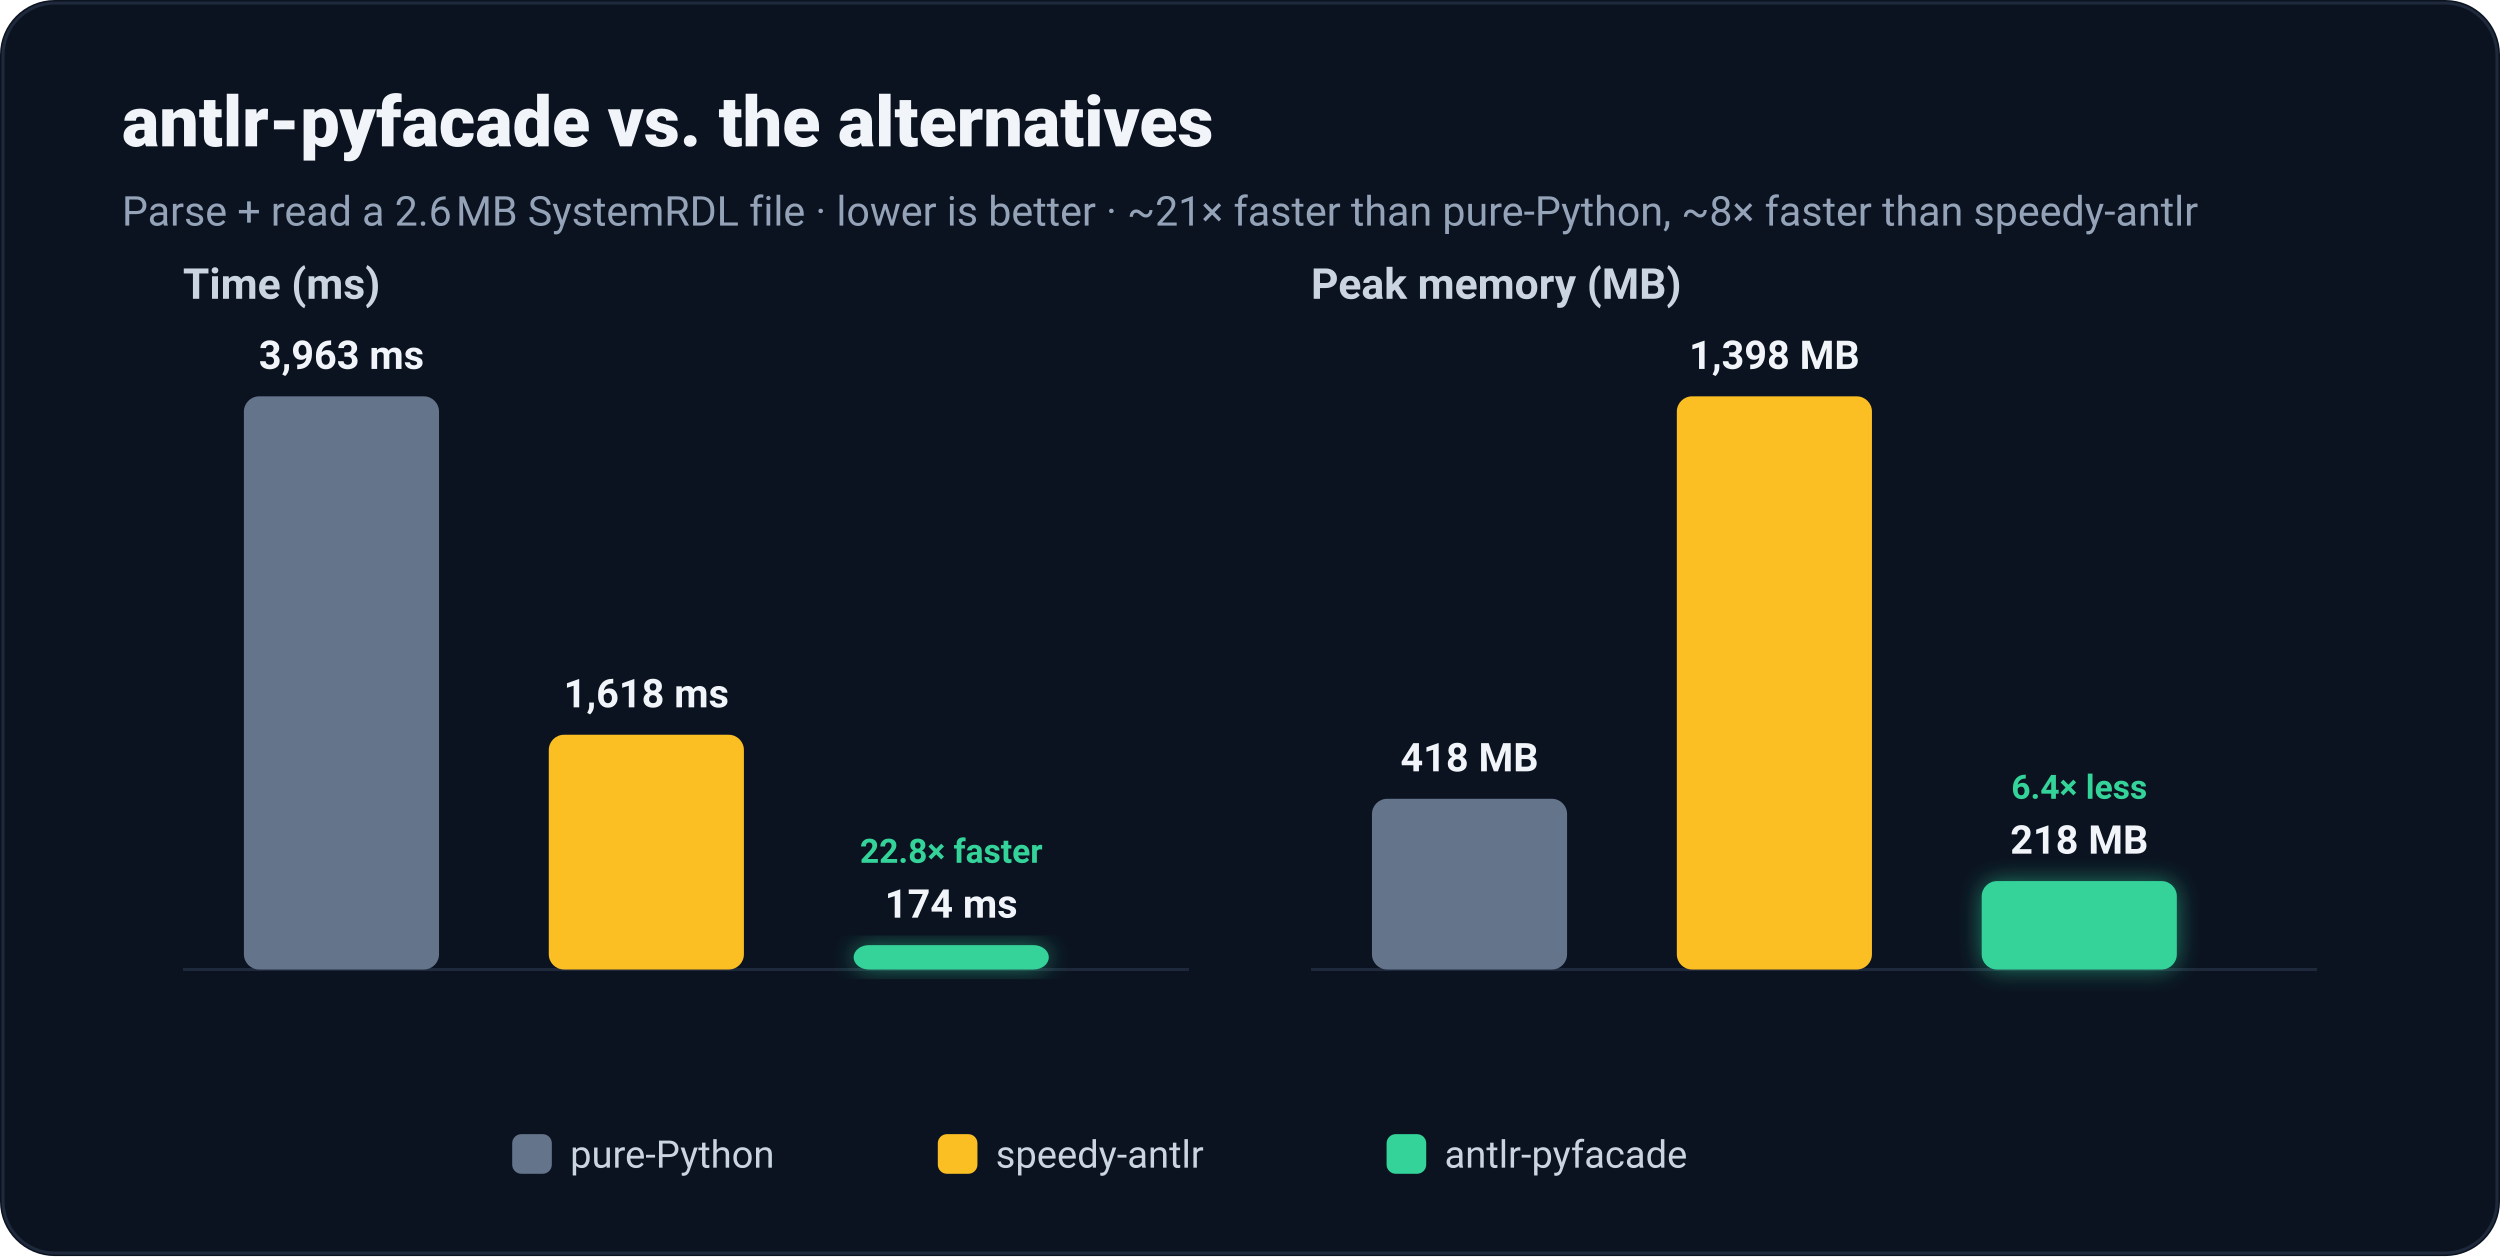
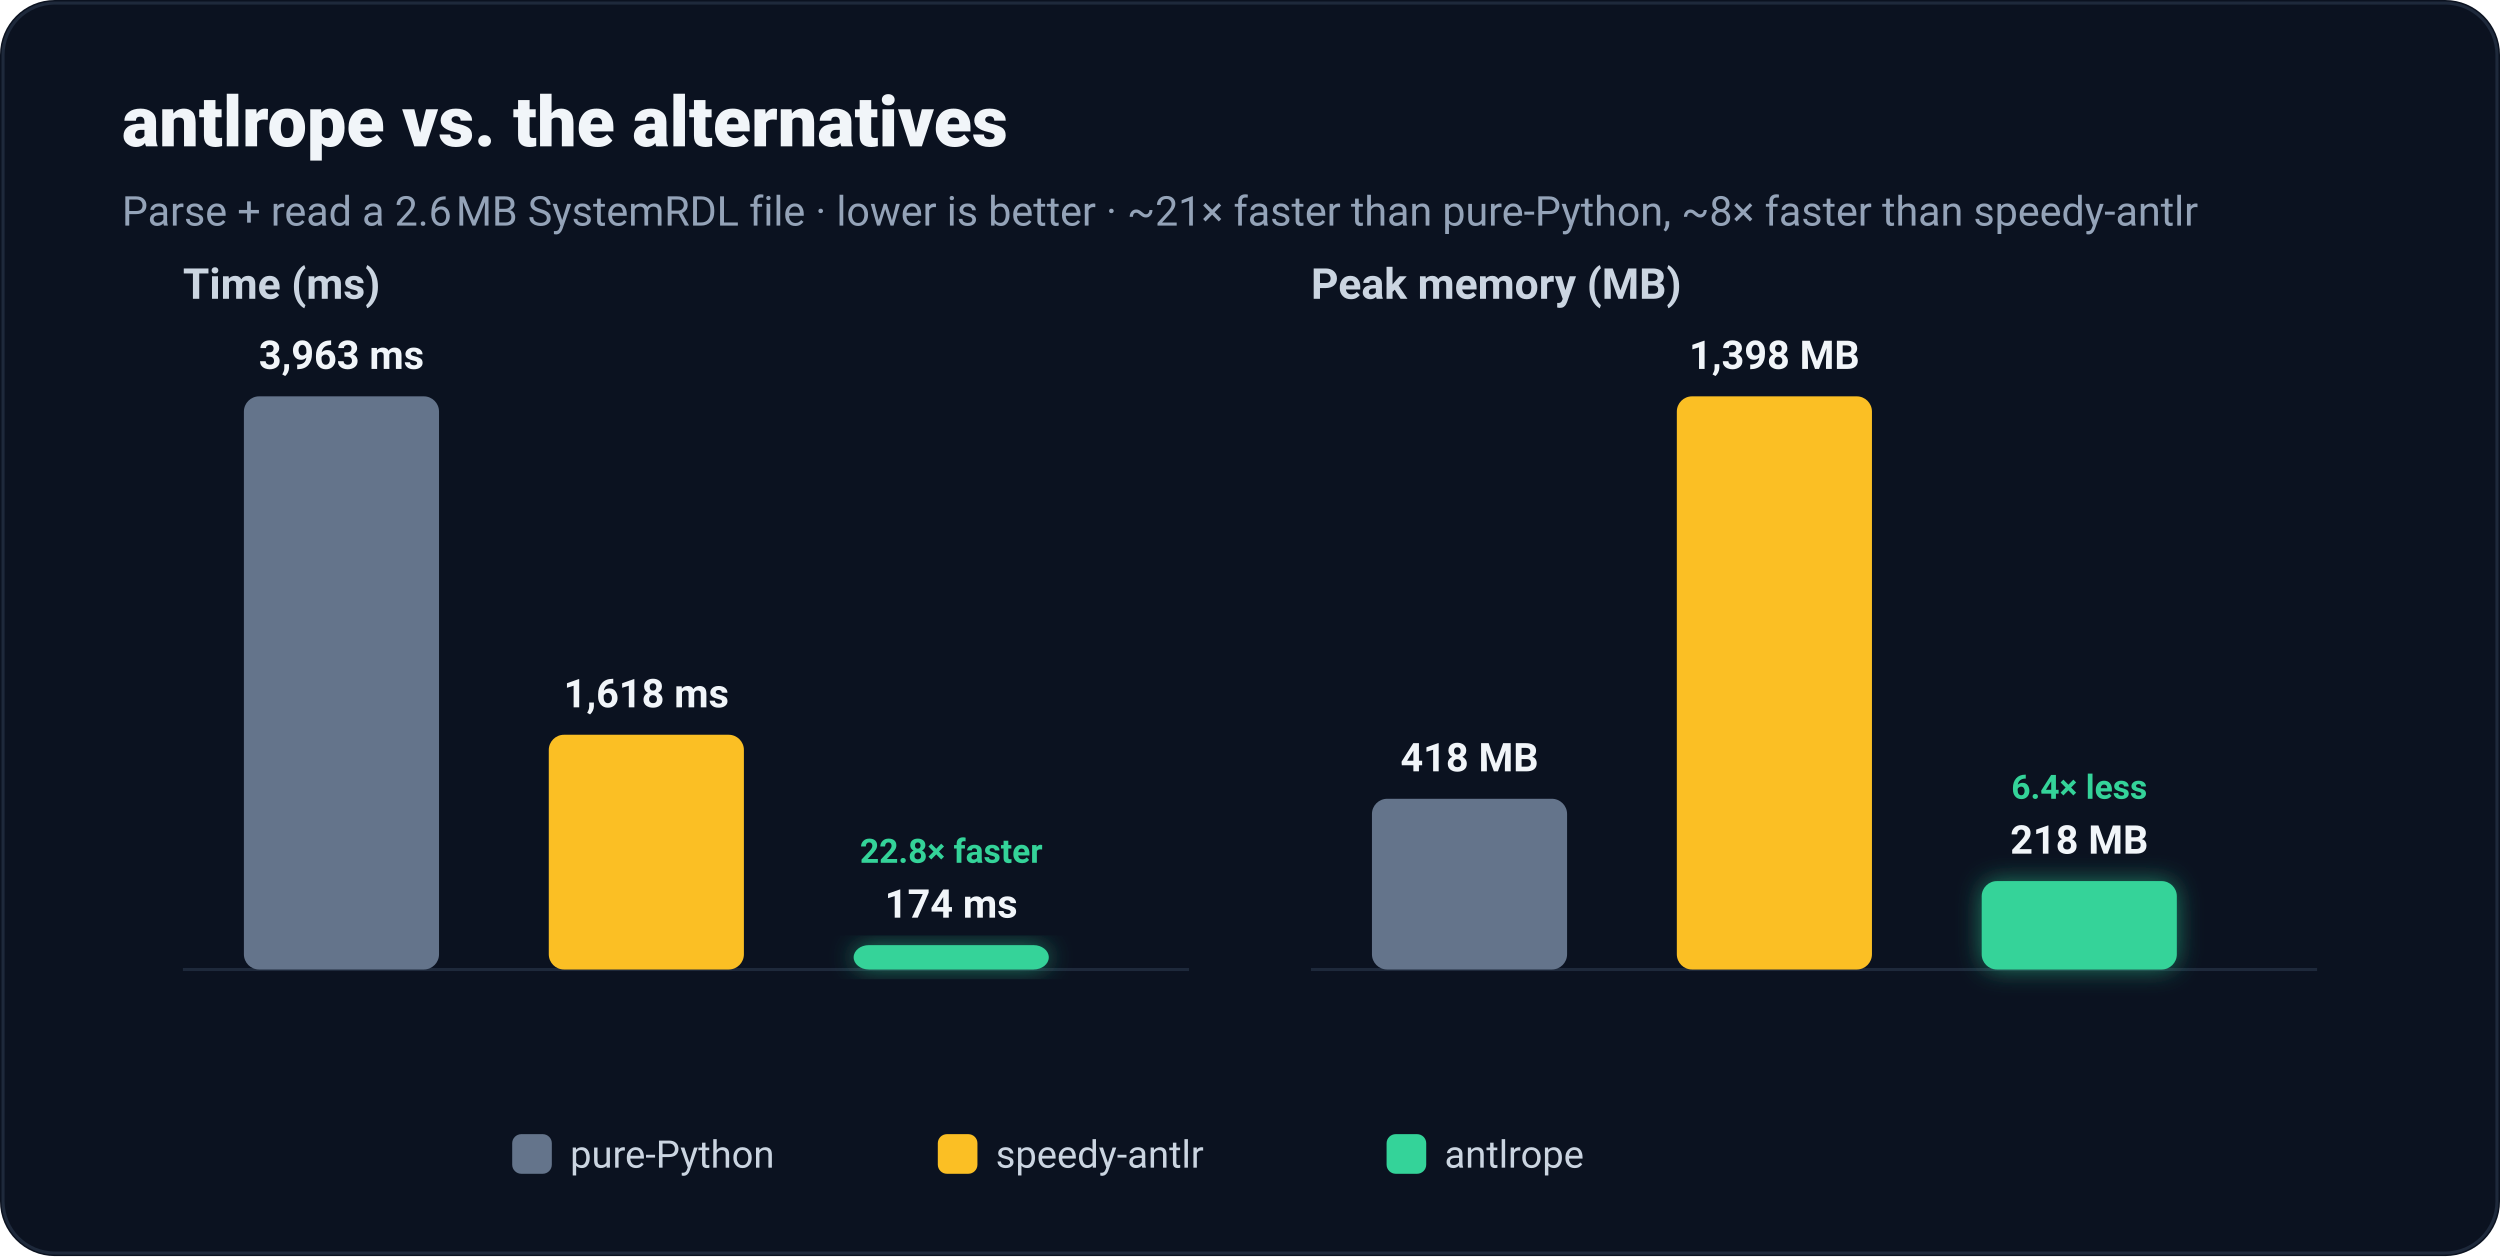
<svg xmlns="http://www.w3.org/2000/svg" viewBox="0 0 820 412" font-family="system-ui, -apple-system, Segoe UI, Roboto, sans-serif">
  <defs>
    <filter id="glow" x="-40%" y="-40%" width="180%" height="180%">
      <feDropShadow dx="0" dy="0" stdDeviation="4" flood-color="#34d399" flood-opacity="0.55" />
    </filter>
  </defs>
  <rect x="0" y="0" width="820" height="412" rx="18" fill="#0b1220" />
  <rect x="1" y="1" width="818" height="410" rx="17" fill="none" stroke="#1e293b" />
-   <text x="40" y="48" fill="#f1f5f9" font-size="23" font-weight="800">antlr-pyfacade vs. the alternatives</text>
+   <text x="40" y="48" fill="#f1f5f9" font-size="23" font-weight="800">antlrope vs. the alternatives</text>
  <text x="40" y="74" fill="#94a3b8" font-size="13.5">Parse + read a 2.6 MB SystemRDL file · lower is better · ~21× faster than pure-Python, ~8× faster than speedy-antlr</text>
  <text x="60" y="98" fill="#cbd5e1" font-size="14" font-weight="600">Time (ms)</text>
  <line x1="60" y1="318" x2="390" y2="318" stroke="#1e293b" stroke-width="1" />
  <rect x="80" y="130" width="64" height="188" rx="5" fill="#64748b" />
  <text x="112" y="121" text-anchor="middle" fill="#f1f5f9" font-size="13" font-weight="700">3,963 ms</text>
  <rect x="180" y="241" width="64" height="77" rx="5" fill="#fbbf24" />
  <text x="212" y="232" text-anchor="middle" fill="#f1f5f9" font-size="13" font-weight="700">1,618 ms</text>
  <rect x="280" y="310" width="64" height="8" rx="5" fill="#34d399" filter="url(#glow)" />
  <text x="312" y="301" text-anchor="middle" fill="#f1f5f9" font-size="13" font-weight="700">174 ms</text>
  <text x="312" y="283" text-anchor="middle" fill="#34d399" font-size="11" font-weight="700">22.8× faster</text>
  <text x="430" y="98" fill="#cbd5e1" font-size="14" font-weight="600">Peak memory (MB)</text>
  <line x1="430" y1="318" x2="760" y2="318" stroke="#1e293b" stroke-width="1" />
  <rect x="450" y="262" width="64" height="56" rx="5" fill="#64748b" />
  <text x="482" y="253" text-anchor="middle" fill="#f1f5f9" font-size="13" font-weight="700">418 MB</text>
  <rect x="550" y="130" width="64" height="188" rx="5" fill="#fbbf24" />
  <text x="582" y="121" text-anchor="middle" fill="#f1f5f9" font-size="13" font-weight="700">1,398 MB</text>
  <rect x="650" y="289" width="64" height="29" rx="5" fill="#34d399" filter="url(#glow)" />
  <text x="682" y="280" text-anchor="middle" fill="#f1f5f9" font-size="13" font-weight="700">218 MB</text>
  <text x="682" y="262" text-anchor="middle" fill="#34d399" font-size="11" font-weight="700">6.4× less</text>
  <rect x="168" y="372" width="13" height="13" rx="3" fill="#64748b" />
  <text x="187" y="383" fill="#cbd5e1" font-size="12.5">pure-Python</text>
  <rect x="307.6" y="372" width="13" height="13" rx="3" fill="#fbbf24" />
  <text x="326.6" y="383" fill="#cbd5e1" font-size="12.5">speedy-antlr</text>
  <rect x="454.8" y="372" width="13" height="13" rx="3" fill="#34d399" />
-   <text x="473.8" y="383" fill="#cbd5e1" font-size="12.5">antlr-pyfacade</text>
+   <text x="473.8" y="383" fill="#cbd5e1" font-size="12.5">antlrope</text>
</svg>
